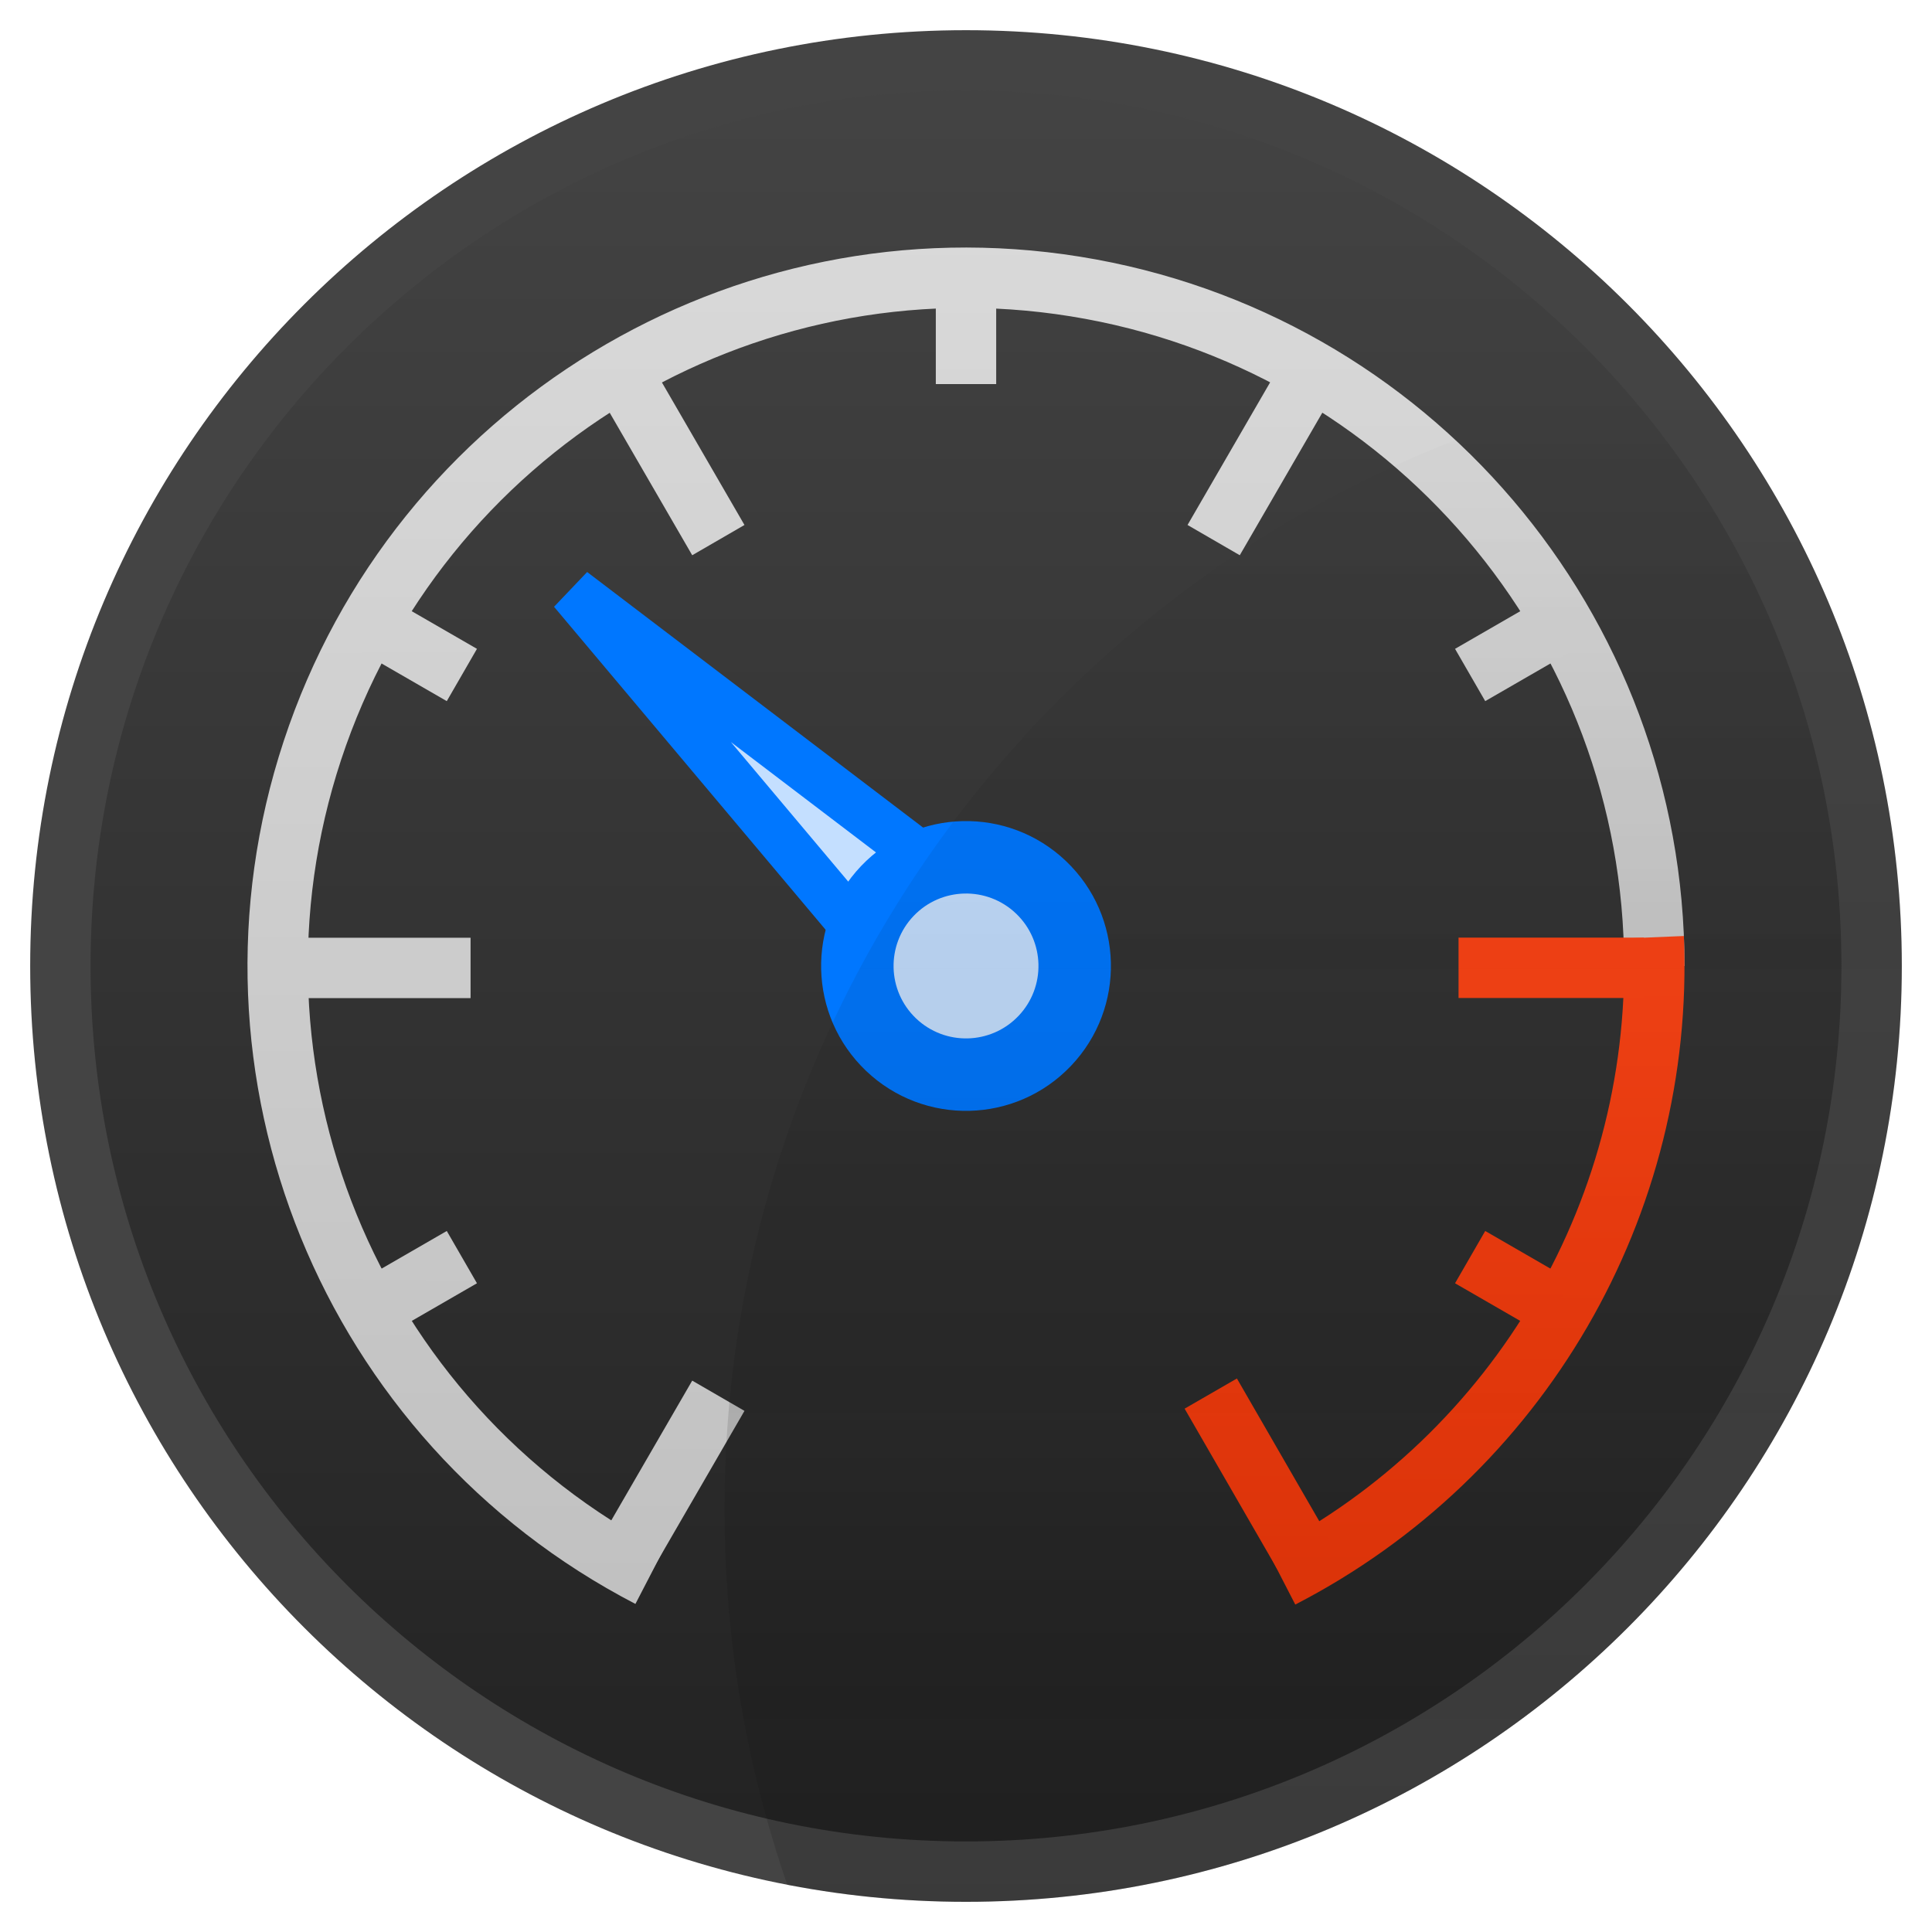
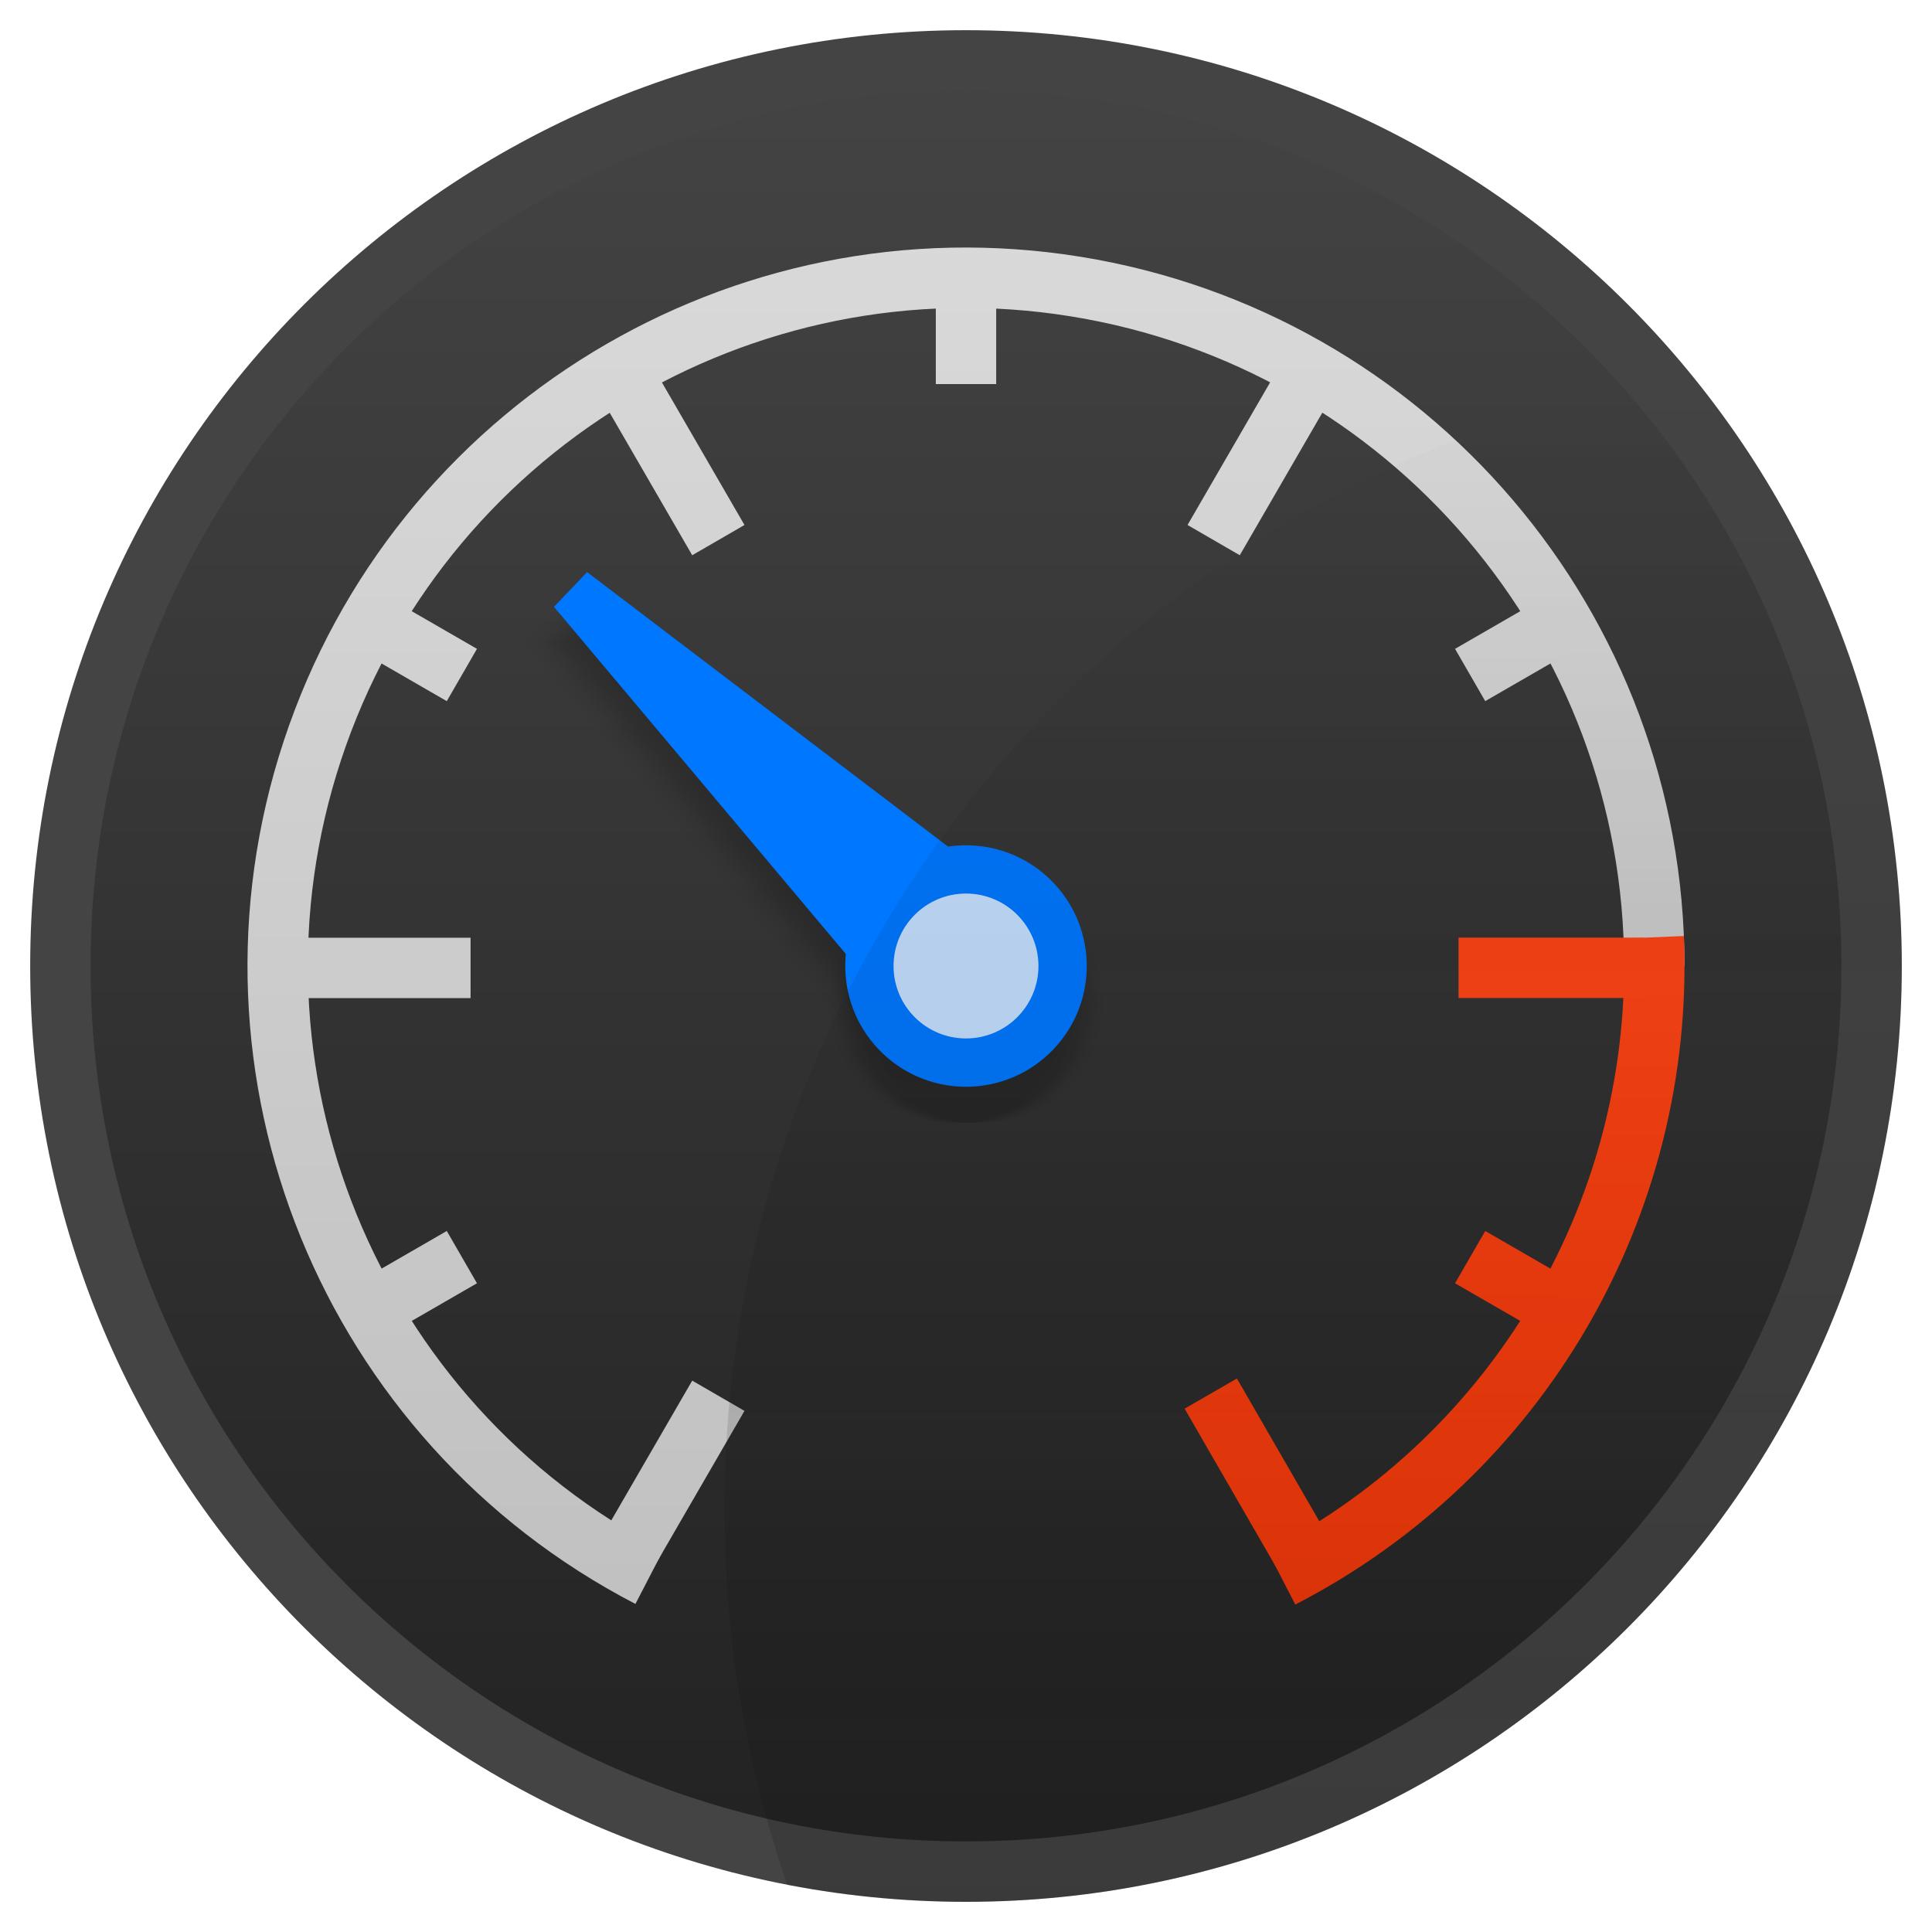
<svg xmlns="http://www.w3.org/2000/svg" xmlns:xlink="http://www.w3.org/1999/xlink" version="1.1" width="32" height="32" id="svg2">
  <defs id="defs4">
    <linearGradient id="linearGradient5996">
      <stop id="stop5998" style="stop-color:#ff5429;stop-opacity:1" offset="0" />
      <stop id="stop6000" style="stop-color:#ff3401;stop-opacity:1" offset="1" />
    </linearGradient>
    <linearGradient id="linearGradient4562">
      <stop id="stop4564" style="stop-color:#bbbbbb;stop-opacity:1" offset="0" />
      <stop id="stop4566" style="stop-color:#dddddd;stop-opacity:1" offset="1" />
    </linearGradient>
    <linearGradient id="linearGradient4491">
      <stop id="stop4493" style="stop-color:#444444;stop-opacity:1" offset="0" />
      <stop id="stop4495" style="stop-color:#444444;stop-opacity:1" offset="1" />
    </linearGradient>
    <linearGradient id="linearGradient4483">
      <stop id="stop4485" style="stop-color:#222222;stop-opacity:1" offset="0" />
      <stop id="stop4487" style="stop-color:#444444;stop-opacity:1" offset="1" />
    </linearGradient>
    <linearGradient id="linearGradient4641">
      <stop id="stop4643" style="stop-color:#1a1a1a;stop-opacity:0.275" offset="0" />
      <stop id="stop4645" style="stop-color:#000000;stop-opacity:0" offset="1" />
    </linearGradient>
    <clipPath id="clipPath4657">
      <rect width="15.5" height="15.5" ry="7.75" x="-5.75" y="-5.75" id="rect4659" style="fill:#c73fbf;fill-opacity:0.494;stroke:none" />
    </clipPath>
-     <linearGradient x1="5.148" y1="18.662" x2="-2.675" y2="5.112" id="linearGradient3941" xlink:href="#linearGradient4562" gradientUnits="userSpaceOnUse" gradientTransform="matrix(0.8881541,0.5113146,-0.512776,0.885623,4.996923,1033.203)" />
-     <linearGradient x1="10.852" y1="-2.662" x2="18.675" y2="10.888" id="linearGradient3944" xlink:href="#linearGradient4562" gradientUnits="userSpaceOnUse" gradientTransform="matrix(-0.8881541,-0.5113146,0.512776,-0.885623,11.00298,1055.554)" />
-     <linearGradient x1="0.193" y1="0.199" x2="15.839" y2="0.199" id="linearGradient3951" xlink:href="#linearGradient4562" gradientUnits="userSpaceOnUse" gradientTransform="matrix(0,-1.022629,1.025552,0,-0.204463,1052.559)" />
-     <linearGradient x1="-2.659" y1="10.861" x2="5.164" y2="-2.689" id="linearGradient3957" xlink:href="#linearGradient4562" gradientUnits="userSpaceOnUse" gradientTransform="matrix(0.8881541,-0.5113146,0.512776,0.885623,-3.20749,1041.384)" />
-     <linearGradient x1="5.04" y1="1055.086" x2="-2.783" y2="1041.536" id="linearGradient3960" xlink:href="#linearGradient4562" gradientUnits="userSpaceOnUse" gradientTransform="matrix(0.8881541,0.5113146,-0.512776,0.885623,536.5468,115.3767)" />
-     <linearGradient x1="10" y1="15.5" x2="10" y2="0.5" id="linearGradient3964" xlink:href="#linearGradient4483" gradientUnits="userSpaceOnUse" />
-     <linearGradient x1="13" y1="15.5" x2="13" y2="0.5" id="linearGradient3966" xlink:href="#linearGradient4491" gradientUnits="userSpaceOnUse" />
-     <linearGradient x1="0" y1="16" x2="0" y2="0" id="linearGradient3980" xlink:href="#linearGradient4562" gradientUnits="userSpaceOnUse" />
-     <linearGradient x1="-0" y1="0" x2="-0" y2="16" id="linearGradient3986" xlink:href="#linearGradient5996" gradientUnits="userSpaceOnUse" />
-     <linearGradient x1="-2.776" y1="1047.259" x2="5.013" y2="1033.729" id="linearGradient3990" xlink:href="#linearGradient4562" gradientUnits="userSpaceOnUse" gradientTransform="matrix(0.8868885,-0.5135067,0.510584,0.8868885,-532.2517,122.1344)" />
-     <linearGradient x1="0.068" y1="1036.584" x2="15.68" y2="1036.603" id="linearGradient3994" xlink:href="#linearGradient4562" gradientUnits="userSpaceOnUse" gradientTransform="matrix(-0.00126556,-1.024821,1.02336,0.00126557,-1060.799,1051.12)" />
-     <linearGradient x1="15.7" y1="1052.238" x2="0.087" y2="1052.219" id="linearGradient3998" xlink:href="#linearGradient4562" gradientUnits="userSpaceOnUse" gradientTransform="matrix(0.00126556,1.024821,-1.02336,-0.00126557,1076.799,1037.604)" />
-     <linearGradient x1="0.196" y1="15.794" x2="15.808" y2="15.813" id="linearGradient4002" xlink:href="#linearGradient5996" gradientUnits="userSpaceOnUse" gradientTransform="matrix(0.00126556,1.024821,-1.02336,-0.00126557,16.16278,1036.182)" />
-     <linearGradient x1="10.863" y1="18.669" x2="18.652" y2="5.138" id="linearGradient4006" xlink:href="#linearGradient5996" gradientUnits="userSpaceOnUse" gradientTransform="matrix(-0.8868885,0.5135067,-0.510584,-0.8868885,19.16583,1047.341)" />
-     <linearGradient x1="10.754" y1="1055.093" x2="18.544" y2="1041.563" id="linearGradient4010" xlink:href="#linearGradient5996" gradientUnits="userSpaceOnUse" gradientTransform="matrix(-0.8868885,0.5135067,-0.510584,-0.8868885,548.2516,1966.59)" />
-     <linearGradient x1="14" y1="16" x2="14" y2="-3" id="linearGradient3884" xlink:href="#linearGradient4641" gradientUnits="userSpaceOnUse" />
+     <linearGradient x1="10" y1="15.5" x2="10" y2="0.5" id="linearGradient3961" xlink:href="#linearGradient4483" gradientUnits="userSpaceOnUse" />
+     <linearGradient x1="13" y1="15.5" x2="13" y2="0.5" id="linearGradient3963" xlink:href="#linearGradient4491" gradientUnits="userSpaceOnUse" />
+     <linearGradient x1="0" y1="16" x2="0" y2="0" id="linearGradient3975" xlink:href="#linearGradient4562" gradientUnits="userSpaceOnUse" />
+     <linearGradient x1="-0" y1="0" x2="-0" y2="16" id="linearGradient3977" xlink:href="#linearGradient5996" gradientUnits="userSpaceOnUse" />
+     <linearGradient x1="10.754" y1="1055.093" x2="18.544" y2="1041.563" id="linearGradient4001" xlink:href="#linearGradient5996" gradientUnits="userSpaceOnUse" gradientTransform="matrix(-0.8868885,0.5135067,-0.510584,-0.8868885,548.2516,1966.59)" />
+     <linearGradient x1="10.863" y1="18.669" x2="18.652" y2="5.138" id="linearGradient4004" xlink:href="#linearGradient5996" gradientUnits="userSpaceOnUse" gradientTransform="matrix(-0.8868885,0.5135067,-0.510584,-0.8868885,19.16583,1047.341)" />
+     <linearGradient x1="0.196" y1="15.794" x2="15.808" y2="15.813" id="linearGradient4007" xlink:href="#linearGradient5996" gradientUnits="userSpaceOnUse" gradientTransform="matrix(0.00126556,1.024821,-1.02336,-0.00126557,16.16278,1036.182)" />
+     <linearGradient x1="15.7" y1="1052.238" x2="0.087" y2="1052.219" id="linearGradient4011" xlink:href="#linearGradient4562" gradientUnits="userSpaceOnUse" gradientTransform="matrix(0.00126556,1.024821,-1.02336,-0.00126557,1076.799,1037.604)" />
+     <linearGradient x1="0.068" y1="1036.584" x2="15.68" y2="1036.603" id="linearGradient4014" xlink:href="#linearGradient4562" gradientUnits="userSpaceOnUse" gradientTransform="matrix(-0.00126556,-1.024821,1.02336,0.00126557,-1060.799,1051.12)" />
+     <linearGradient x1="-2.776" y1="1047.259" x2="5.013" y2="1033.729" id="linearGradient4017" xlink:href="#linearGradient4562" gradientUnits="userSpaceOnUse" gradientTransform="matrix(0.8868885,-0.5135067,0.510584,0.8868885,-532.2517,122.1344)" />
+     <linearGradient x1="5.148" y1="18.662" x2="-2.675" y2="5.112" id="linearGradient4022" xlink:href="#linearGradient4562" gradientUnits="userSpaceOnUse" gradientTransform="matrix(0.8881541,0.5113146,-0.512776,0.885623,4.996923,1033.203)" />
+     <linearGradient x1="10.852" y1="-2.662" x2="18.675" y2="10.888" id="linearGradient4025" xlink:href="#linearGradient4562" gradientUnits="userSpaceOnUse" gradientTransform="matrix(-0.8881541,-0.5113146,0.512776,-0.885623,11.00298,1055.554)" />
+     <linearGradient x1="0.193" y1="0.199" x2="15.839" y2="0.199" id="linearGradient4028" xlink:href="#linearGradient4562" gradientUnits="userSpaceOnUse" gradientTransform="matrix(0,-1.022629,1.025552,0,-0.204463,1052.559)" />
+     <linearGradient x1="-2.659" y1="10.861" x2="5.164" y2="-2.689" id="linearGradient4031" xlink:href="#linearGradient4562" gradientUnits="userSpaceOnUse" gradientTransform="matrix(0.8881541,-0.5113146,0.512776,0.885623,-3.20749,1041.384)" />
+     <linearGradient x1="5.04" y1="1055.086" x2="-2.783" y2="1041.536" id="linearGradient4034" xlink:href="#linearGradient4562" gradientUnits="userSpaceOnUse" gradientTransform="matrix(0.8881541,0.5113146,-0.512776,0.885623,536.5468,115.3767)" />
+     <filter color-interpolation-filters="sRGB" id="filter4041">
+       <feGaussianBlur id="feGaussianBlur4043" stdDeviation="0.106" />
+     </filter>
+     <filter color-interpolation-filters="sRGB" id="filter4045">
+       <feGaussianBlur id="feGaussianBlur4047" stdDeviation="0.06" />
+     </filter>
+     <linearGradient x1="14" y1="16" x2="14" y2="-3" id="linearGradient4235" xlink:href="#linearGradient4641" gradientUnits="userSpaceOnUse" />
  </defs>
  <g transform="translate(0,-1020.362)" id="layer1">
-     <g transform="matrix(2,0,0,2,0,-1052.362)" id="g3862">
-       <path d="m 15.5,8 a 7.5,7.5 0 1 1 -15,0 7.5,7.5 0 1 1 15,0 z" transform="translate(0,1036.362)" id="path3931" style="fill:url(#linearGradient3964);fill-opacity:1;stroke:url(#linearGradient3966);stroke-width:0.5;stroke-linecap:round;stroke-linejoin:round;stroke-miterlimit:4;stroke-opacity:1;stroke-dasharray:none" />
-       <g transform="matrix(-0.6896349,0.7241572,-0.7241572,-0.6896349,769.7995,1758.797)" id="g4557">
-         <path d="M 7.5,8 8,12.5 8.5,8 z" transform="translate(0,1036.362)" id="path4553" style="fill:#c4dfff;fill-opacity:1;stroke:#0077ff;stroke-width:0.4;stroke-linecap:butt;stroke-linejoin:miter;stroke-miterlimit:4;stroke-opacity:1;stroke-dasharray:none" />
-         <path d="M 9,8 A 1,1 0 1 1 7,8 1,1 0 1 1 9,8 z" transform="matrix(1.199998,0,0,1.199998,-1.599967,1034.762)" id="path4551" style="fill:#0077ff;fill-opacity:1;stroke:none" />
-         <path d="m 8.5,8 a 0.5,0.5 0 1 1 -1,0 0.5,0.5 0 1 1 1,0 z" transform="matrix(1.199998,0,0,1.199998,-1.599982,1034.762)" id="path4555" style="fill:#c4dfff;fill-opacity:1;stroke:none" />
+     <g transform="matrix(2,0,0,2,0,-1052.362)" id="g4110">
+       <g id="g4083">
+         <path d="m 15.5,8 a 7.5,7.5 0 1 1 -15,0 7.5,7.5 0 1 1 15,0 z" transform="translate(0,1036.362)" id="path3931" style="fill:url(#linearGradient3961);fill-opacity:1;stroke:url(#linearGradient3963);stroke-width:0.5;stroke-linecap:round;stroke-linejoin:round;stroke-miterlimit:4;stroke-opacity:1;stroke-dasharray:none" />
+         <g id="g4068">
+           <path d="m 8,1038.72 5.17e-5,0.823" id="path4515" style="fill:none;stroke:url(#linearGradient4034);stroke-width:0.5;stroke-linecap:butt;stroke-linejoin:miter;stroke-miterlimit:4;stroke-opacity:1;stroke-dasharray:none" />
+           <path d="m 5.18,1039.507 0.769,1.328" id="path5938" style="fill:none;stroke:url(#linearGradient4031);stroke-width:0.5;stroke-linecap:butt;stroke-linejoin:miter;stroke-miterlimit:4;stroke-opacity:1;stroke-dasharray:none" />
+           <path d="m 2.359,1044.378 1.538,0" id="path6709" style="fill:none;stroke:url(#linearGradient4028);stroke-width:0.5;stroke-linecap:butt;stroke-linejoin:miter;stroke-miterlimit:4;stroke-opacity:1;stroke-dasharray:none" />
+           <path d="m 5.18,1049.249 0.769,-1.328" id="path6717" style="fill:none;stroke:url(#linearGradient4025);stroke-width:0.5;stroke-linecap:butt;stroke-linejoin:miter;stroke-miterlimit:4;stroke-opacity:1;stroke-dasharray:none" />
+           <path d="m 10.82,1039.507 -0.769,1.328" id="path6721" style="fill:none;stroke:url(#linearGradient4022);stroke-width:0.5;stroke-linecap:butt;stroke-linejoin:miter;stroke-miterlimit:4;stroke-opacity:1;stroke-dasharray:none" />
+           <path d="M 5.377,13.061 A 5.7,5.7 0 1 1 13.7,8" transform="translate(3.8760213e-4,1036.362)" id="path3972" style="fill:none;stroke:url(#linearGradient3975);stroke-width:0.5;stroke-linecap:butt;stroke-linejoin:miter;stroke-miterlimit:4;stroke-opacity:1;stroke-dasharray:none" />
+           <path d="M 13.695,7.762 A 5.7,5.7 0 0 1 10.612,13.066" transform="translate(3.8760213e-4,1036.362)" id="path3984" style="fill:none;stroke:url(#linearGradient3977);stroke-width:0.5;stroke-linecap:butt;stroke-linejoin:miter;stroke-miterlimit:4;stroke-opacity:1;stroke-dasharray:none" />
+           <path d="m 3.113,1041.541 0.712,0.411" id="path3988" style="fill:none;stroke:url(#linearGradient4017);stroke-width:0.5;stroke-linecap:butt;stroke-linejoin:miter;stroke-miterlimit:4;stroke-opacity:1;stroke-dasharray:none" />
+           <path d="m 3.113,1047.184 0.712,-0.411" id="path3992" style="fill:none;stroke:url(#linearGradient4014);stroke-width:0.5;stroke-linecap:butt;stroke-linejoin:miter;stroke-miterlimit:4;stroke-opacity:1;stroke-dasharray:none" />
+           <path d="m 12.887,1041.541 -0.712,0.411" id="path3996" style="fill:none;stroke:url(#linearGradient4011);stroke-width:0.5;stroke-linecap:butt;stroke-linejoin:miter;stroke-miterlimit:4;stroke-opacity:1;stroke-dasharray:none" />
+           <path d="m 13.614,1044.377 -1.535,0" id="path4000" style="fill:none;stroke:url(#linearGradient4007);stroke-width:0.5;stroke-linecap:butt;stroke-linejoin:miter;stroke-miterlimit:4;stroke-opacity:1;stroke-dasharray:none" />
+           <path d="m 10.794,1049.232 -0.767,-1.329" id="path4004" style="fill:none;stroke:url(#linearGradient4004);stroke-width:0.5;stroke-linecap:butt;stroke-linejoin:miter;stroke-miterlimit:4;stroke-opacity:1;stroke-dasharray:none" />
+           <path d="m 12.887,1047.184 -0.712,-0.411" id="path4008" style="fill:none;stroke:url(#linearGradient4001);stroke-width:0.5;stroke-linecap:butt;stroke-linejoin:miter;stroke-miterlimit:4;stroke-opacity:1;stroke-dasharray:none" />
+         </g>
+         <rect width="16" height="16" x="0" y="1036.362" id="rect3092" style="fill:none;stroke:none" />
+         <g id="g4059">
+           <path d="M 7.5,8 8,12.5 8.5,8 z" transform="matrix(-0.6896349,0.7241572,-0.7241572,-0.6896349,19.31035,1044.386)" id="path3811" style="opacity:0.2;fill:#000000;fill-opacity:1;stroke:#000000;stroke-width:0.4;stroke-linecap:butt;stroke-linejoin:miter;stroke-miterlimit:4;stroke-opacity:1;stroke-dasharray:none;filter:url(#filter4041)" />
+           <path d="M 9,8 A 1,1 0 1 1 7,8 1,1 0 1 1 9,8 z" transform="matrix(-0.6896336,0.7241559,-0.7241559,-0.6896336,19.31032,1044.386)" id="path3813" style="opacity:0.2;fill:#000000;fill-opacity:1;stroke:none;filter:url(#filter4045)" />
+         </g>
+         <g id="g4063">
+           <path d="M 9,8 A 1,1 0 1 1 7,8 1,1 0 1 1 9,8 z" transform="matrix(-0.6896336,0.7241559,-0.7241559,-0.6896336,19.31032,1044.086)" id="path4551" style="fill:#0077ff;fill-opacity:1;stroke:none" />
+           <path d="m 8.345,1044 -3.604,-2.741 2.914,3.466 z" id="path4553" style="fill:#0077ff;fill-opacity:1;stroke:#0077ff;stroke-width:0.4;stroke-linecap:butt;stroke-linejoin:miter;stroke-miterlimit:4;stroke-opacity:1;stroke-dasharray:none" />
+           <path d="M 9,8 A 1,1 0 1 1 7,8 1,1 0 1 1 9,8 z" transform="matrix(0.6,0,0,0.6,3.2,1039.562)" id="path3930" style="fill:#c4dfff;fill-opacity:1;stroke:none" />
+         </g>
      </g>
-       <path d="m 8,1038.72 5.17e-5,0.823" id="path4515" style="fill:none;stroke:url(#linearGradient3960);stroke-width:0.5;stroke-linecap:butt;stroke-linejoin:miter;stroke-miterlimit:4;stroke-opacity:1;stroke-dasharray:none" />
-       <path d="m 5.18,1039.507 0.769,1.328" id="path5938" style="fill:none;stroke:url(#linearGradient3957);stroke-width:0.5;stroke-linecap:butt;stroke-linejoin:miter;stroke-miterlimit:4;stroke-opacity:1;stroke-dasharray:none" />
-       <path d="m 2.359,1044.378 1.538,0" id="path6709" style="fill:none;stroke:url(#linearGradient3951);stroke-width:0.5;stroke-linecap:butt;stroke-linejoin:miter;stroke-miterlimit:4;stroke-opacity:1;stroke-dasharray:none" />
-       <path d="m 5.18,1049.249 0.769,-1.328" id="path6717" style="fill:none;stroke:url(#linearGradient3944);stroke-width:0.5;stroke-linecap:butt;stroke-linejoin:miter;stroke-miterlimit:4;stroke-opacity:1;stroke-dasharray:none" />
-       <path d="m 10.82,1039.507 -0.769,1.328" id="path6721" style="fill:none;stroke:url(#linearGradient3941);stroke-width:0.5;stroke-linecap:butt;stroke-linejoin:miter;stroke-miterlimit:4;stroke-opacity:1;stroke-dasharray:none" />
-       <path d="M 5.377,13.061 A 5.7,5.7 0 1 1 13.7,8" transform="translate(3.8760213e-4,1036.362)" id="path3972" style="fill:none;stroke:url(#linearGradient3980);stroke-width:0.5;stroke-linecap:butt;stroke-linejoin:miter;stroke-miterlimit:4;stroke-opacity:1;stroke-dasharray:none" />
-       <path d="M 13.695,7.762 A 5.7,5.7 0 0 1 10.612,13.066" transform="translate(3.8760213e-4,1036.362)" id="path3984" style="fill:none;stroke:url(#linearGradient3986);stroke-width:0.5;stroke-linecap:butt;stroke-linejoin:miter;stroke-miterlimit:4;stroke-opacity:1;stroke-dasharray:none" />
-       <path d="m 3.113,1041.541 0.712,0.411" id="path3988" style="fill:none;stroke:url(#linearGradient3990);stroke-width:0.5;stroke-linecap:butt;stroke-linejoin:miter;stroke-miterlimit:4;stroke-opacity:1;stroke-dasharray:none" />
-       <path d="m 3.113,1047.184 0.712,-0.411" id="path3992" style="fill:none;stroke:url(#linearGradient3994);stroke-width:0.5;stroke-linecap:butt;stroke-linejoin:miter;stroke-miterlimit:4;stroke-opacity:1;stroke-dasharray:none" />
-       <path d="m 12.887,1041.541 -0.712,0.411" id="path3996" style="fill:none;stroke:url(#linearGradient3998);stroke-width:0.5;stroke-linecap:butt;stroke-linejoin:miter;stroke-miterlimit:4;stroke-opacity:1;stroke-dasharray:none" />
-       <path d="m 13.614,1044.377 -1.535,0" id="path4000" style="fill:none;stroke:url(#linearGradient4002);stroke-width:0.5;stroke-linecap:butt;stroke-linejoin:miter;stroke-miterlimit:4;stroke-opacity:1;stroke-dasharray:none" />
-       <path d="m 10.794,1049.232 -0.767,-1.329" id="path4004" style="fill:none;stroke:url(#linearGradient4006);stroke-width:0.5;stroke-linecap:butt;stroke-linejoin:miter;stroke-miterlimit:4;stroke-opacity:1;stroke-dasharray:none" />
-       <path d="m 12.887,1047.184 -0.712,-0.411" id="path4008" style="fill:none;stroke:url(#linearGradient4010);stroke-width:0.5;stroke-linecap:butt;stroke-linejoin:miter;stroke-miterlimit:4;stroke-opacity:1;stroke-dasharray:none" />
-       <rect width="16" height="16" x="0" y="0" transform="translate(0,1036.362)" id="rect3092" style="fill:none;stroke:none" />
-       <path d="m 19,6.5 a 9.5,9.5 0 1 1 -19,0 9.5,9.5 0 1 1 19,0 z" transform="translate(6,1042.362)" clip-path="url(#clipPath4657)" id="path3235" style="fill:url(#linearGradient3884);fill-opacity:1;stroke:none" />
+       <path d="m 19,6.5 a 9.5,9.5 0 1 1 -19,0 9.5,9.5 0 1 1 19,0 z" transform="translate(6,1042.362)" clip-path="url(#clipPath4657)" id="path3235" style="fill:url(#linearGradient4235);fill-opacity:1;stroke:none" />
    </g>
  </g>
</svg>
